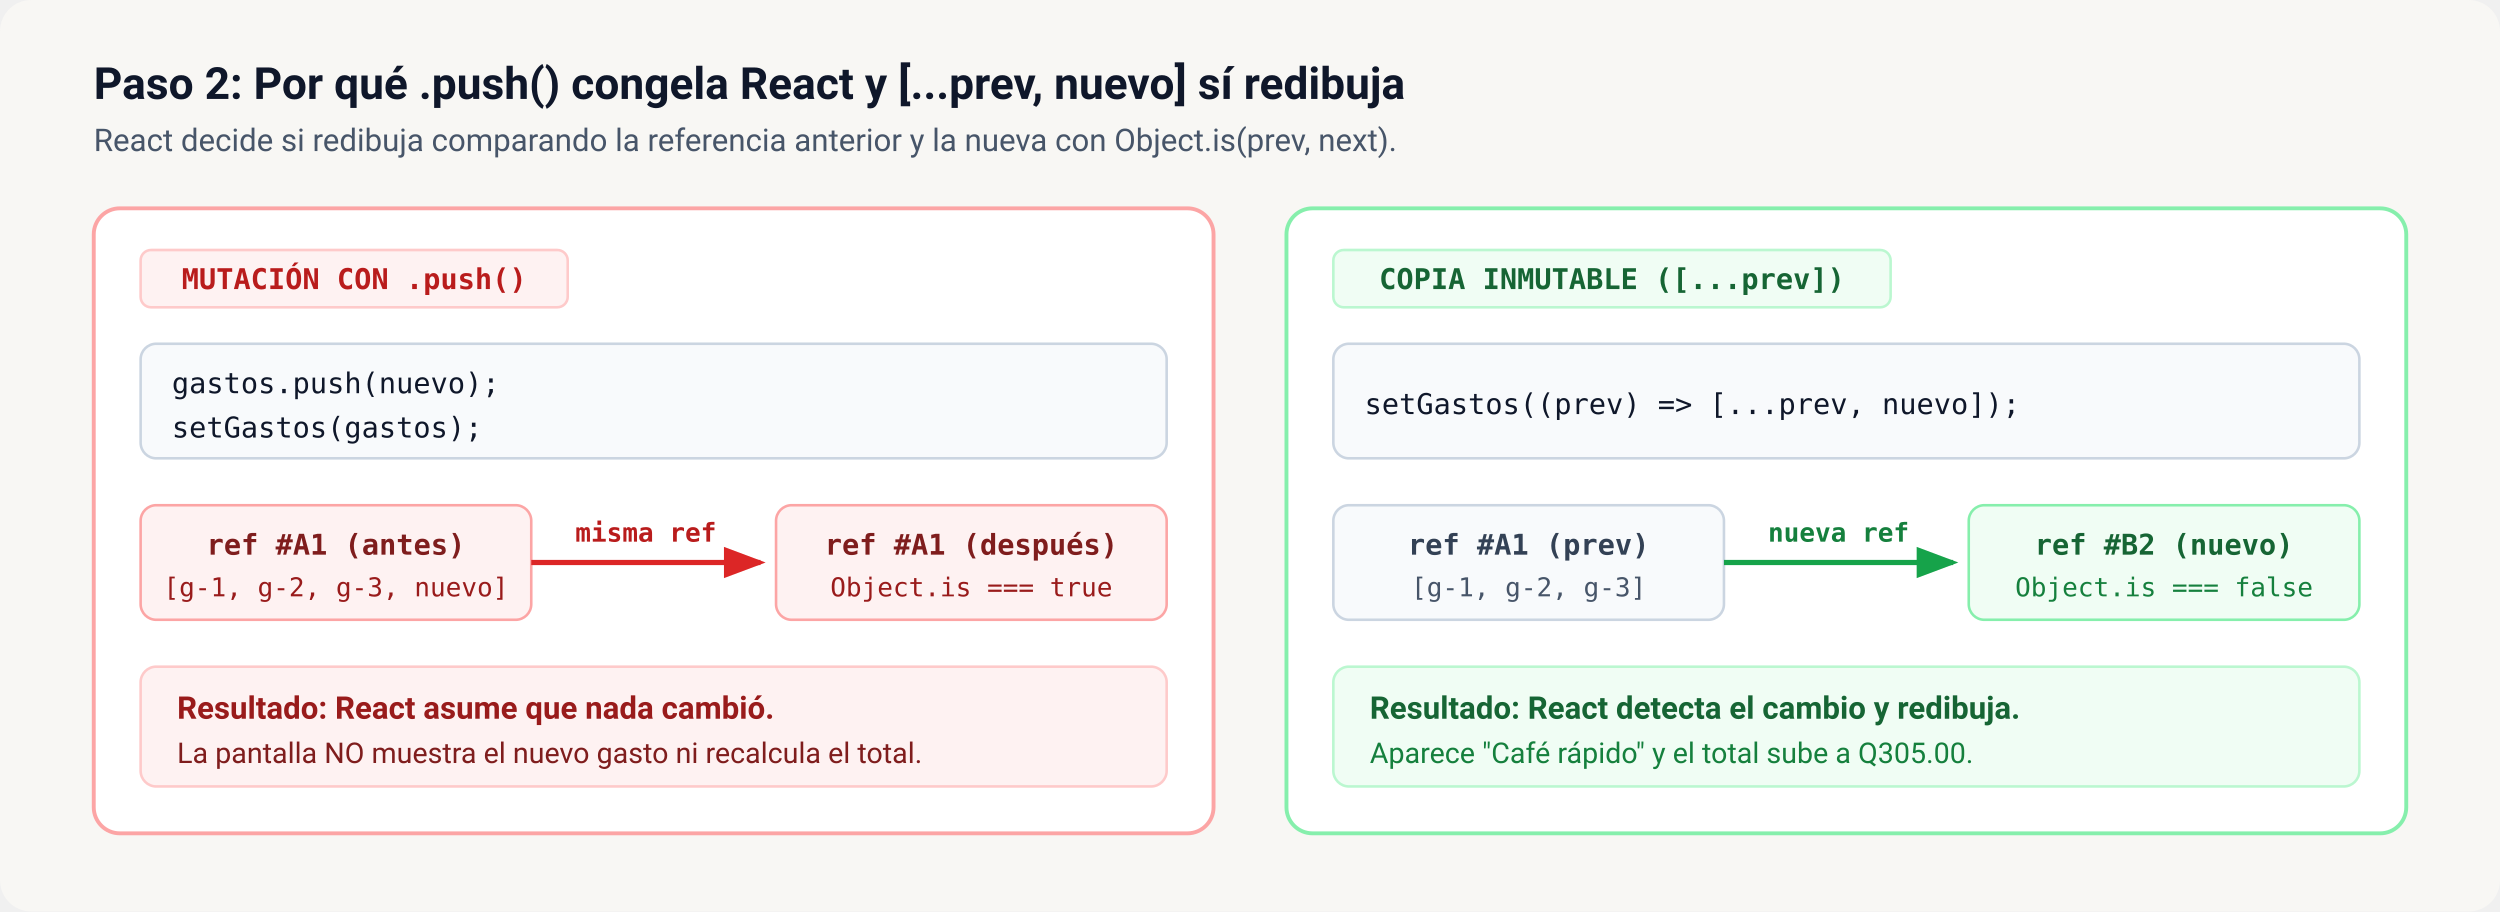
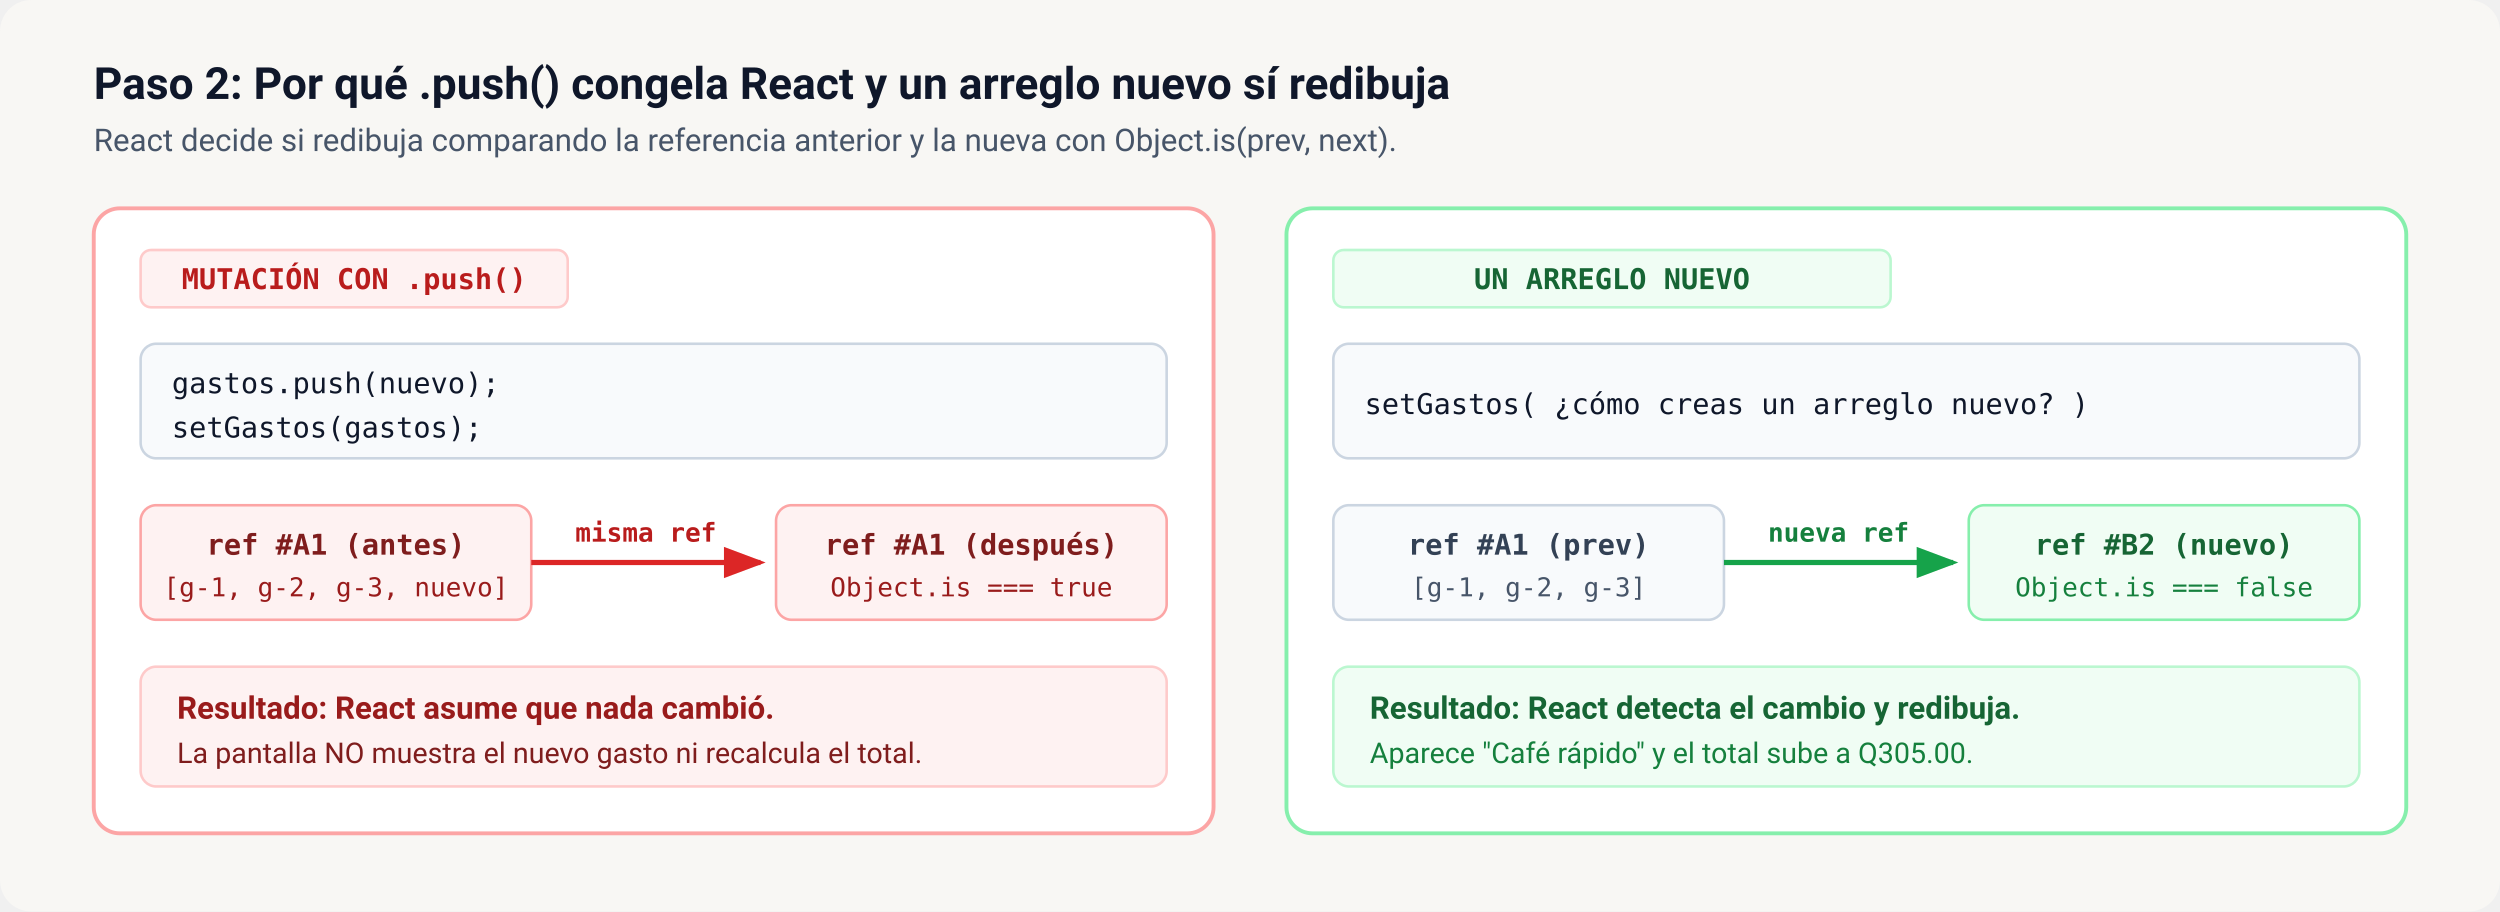
<svg xmlns="http://www.w3.org/2000/svg" viewBox="0 0 960 350" role="img" aria-labelledby="imm-title imm-desc">
  <defs>
    <marker id="arrow-red" markerWidth="8" markerHeight="6" refX="7" refY="3" orient="auto">
      <polygon points="0 0, 8 3, 0 6" fill="#DC2626" />
    </marker>
    <marker id="arrow-green" markerWidth="8" markerHeight="6" refX="7" refY="3" orient="auto">
      <polygon points="0 0, 8 3, 0 6" fill="#16A34A" />
    </marker>
  </defs>
  <rect width="960" height="350" rx="12" fill="#F8F7F4" />
-   <text x="36" y="38" fill="#0F172A" font-size="17" font-weight="700" font-family="system-ui, -apple-system, Segoe UI, Roboto, sans-serif">Paso 2: Por qué .push() congela React y [...prev, nuevo] sí redibuja</text>
+   <text x="36" y="38" fill="#0F172A" font-size="17" font-weight="700" font-family="system-ui, -apple-system, Segoe UI, Roboto, sans-serif">Paso 2: Por qué .push() congela React y un arreglo nuevo sí redibuja</text>
  <text x="36" y="58" fill="#475569" font-size="12" font-family="system-ui, -apple-system, Segoe UI, Roboto, sans-serif">React decide si redibuja comparando la referencia anterior y la nueva con Object.is(prev, next).</text>
  <rect x="36" y="80" width="430" height="240" rx="10" fill="#FFFFFF" stroke="#FCA5A5" stroke-width="1.5" />
  <rect x="54" y="96" width="164" height="22" rx="4" fill="#FEF2F2" stroke="#FECACA" stroke-width="1" />
  <text x="136" y="111" fill="#B91C1C" font-size="11" font-weight="700" font-family="ui-monospace, SFMono-Regular, Menlo, monospace" text-anchor="middle">MUTACIÓN CON .push()</text>
  <rect x="54" y="132" width="394" height="44" rx="6" fill="#F8FAFC" stroke="#CBD5E1" stroke-width="1" />
  <text x="66" y="151" fill="#0F172A" font-size="11" font-family="ui-monospace, SFMono-Regular, Menlo, monospace">gastos.push(nuevo);</text>
  <text x="66" y="168" fill="#0F172A" font-size="11" font-family="ui-monospace, SFMono-Regular, Menlo, monospace">setGastos(gastos);</text>
  <rect x="54" y="194" width="150" height="44" rx="6" fill="#FEF2F2" stroke="#FCA5A5" stroke-width="1" />
  <text x="129" y="213" fill="#7F1D1D" font-size="11" font-weight="700" font-family="ui-monospace, SFMono-Regular, Menlo, monospace" text-anchor="middle">ref #A1 (antes)</text>
  <text x="129" y="229" fill="#991B1B" font-size="10" font-family="ui-monospace, SFMono-Regular, Menlo, monospace" text-anchor="middle">[g-1, g-2, g-3, nuevo]</text>
  <line x1="204" y1="216" x2="292" y2="216" stroke="#DC2626" stroke-width="2" marker-end="url(#arrow-red)" />
  <text x="248" y="208" fill="#B91C1C" font-size="10" font-weight="700" font-family="ui-monospace, SFMono-Regular, Menlo, monospace" text-anchor="middle">misma ref</text>
  <rect x="298" y="194" width="150" height="44" rx="6" fill="#FEF2F2" stroke="#FCA5A5" stroke-width="1" />
  <text x="373" y="213" fill="#7F1D1D" font-size="11" font-weight="700" font-family="ui-monospace, SFMono-Regular, Menlo, monospace" text-anchor="middle">ref #A1 (después)</text>
  <text x="373" y="229" fill="#991B1B" font-size="10" font-family="ui-monospace, SFMono-Regular, Menlo, monospace" text-anchor="middle">Object.is === true</text>
  <rect x="54" y="256" width="394" height="46" rx="6" fill="#FEF2F2" stroke="#FECACA" stroke-width="1" />
  <text x="68" y="276" fill="#991B1B" font-size="12" font-weight="700" font-family="system-ui, -apple-system, Segoe UI, Roboto, sans-serif">Resultado: React asume que nada cambió.</text>
  <text x="68" y="293" fill="#7F1D1D" font-size="11" font-family="system-ui, -apple-system, Segoe UI, Roboto, sans-serif">La pantalla NO muestra el nuevo gasto ni recalcula el total.</text>
  <rect x="494" y="80" width="430" height="240" rx="10" fill="#FFFFFF" stroke="#86EFAC" stroke-width="1.5" />
  <rect x="512" y="96" width="214" height="22" rx="4" fill="#F0FDF4" stroke="#BBF7D0" stroke-width="1" />
-   <text x="619" y="111" fill="#166534" font-size="11" font-weight="700" font-family="ui-monospace, SFMono-Regular, Menlo, monospace" text-anchor="middle">COPIA INMUTABLE ([...prev])</text>
+   <text x="619" y="111" fill="#166534" font-size="11" font-weight="700" font-family="ui-monospace, SFMono-Regular, Menlo, monospace" text-anchor="middle">UN ARREGLO NUEVO</text>
  <rect x="512" y="132" width="394" height="44" rx="6" fill="#F8FAFC" stroke="#CBD5E1" stroke-width="1" />
-   <text x="524" y="159" fill="#0F172A" font-size="11" font-family="ui-monospace, SFMono-Regular, Menlo, monospace">setGastos((prev) =&gt; [...prev, nuevo]);</text>
+   <text x="524" y="159" fill="#0F172A" font-size="11" font-family="ui-monospace, SFMono-Regular, Menlo, monospace">setGastos( ¿cómo creas un arreglo nuevo? )</text>
  <rect x="512" y="194" width="150" height="44" rx="6" fill="#F8FAFC" stroke="#CBD5E1" stroke-width="1" />
  <text x="587" y="213" fill="#334155" font-size="11" font-weight="700" font-family="ui-monospace, SFMono-Regular, Menlo, monospace" text-anchor="middle">ref #A1 (prev)</text>
  <text x="587" y="229" fill="#475569" font-size="10" font-family="ui-monospace, SFMono-Regular, Menlo, monospace" text-anchor="middle">[g-1, g-2, g-3]</text>
  <line x1="662" y1="216" x2="750" y2="216" stroke="#16A34A" stroke-width="2" marker-end="url(#arrow-green)" />
  <text x="706" y="208" fill="#15803D" font-size="10" font-weight="700" font-family="ui-monospace, SFMono-Regular, Menlo, monospace" text-anchor="middle">nueva ref</text>
  <rect x="756" y="194" width="150" height="44" rx="6" fill="#F0FDF4" stroke="#86EFAC" stroke-width="1" />
  <text x="831" y="213" fill="#166534" font-size="11" font-weight="700" font-family="ui-monospace, SFMono-Regular, Menlo, monospace" text-anchor="middle">ref #B2 (nuevo)</text>
  <text x="831" y="229" fill="#15803D" font-size="10" font-family="ui-monospace, SFMono-Regular, Menlo, monospace" text-anchor="middle">Object.is === false</text>
  <rect x="512" y="256" width="394" height="46" rx="6" fill="#F0FDF4" stroke="#BBF7D0" stroke-width="1" />
  <text x="526" y="276" fill="#166534" font-size="12" font-weight="700" font-family="system-ui, -apple-system, Segoe UI, Roboto, sans-serif">Resultado: React detecta el cambio y redibuja.</text>
  <text x="526" y="293" fill="#15803D" font-size="11" font-family="system-ui, -apple-system, Segoe UI, Roboto, sans-serif">Aparece "Café rápido" y el total sube a Q305.00.</text>
</svg>
